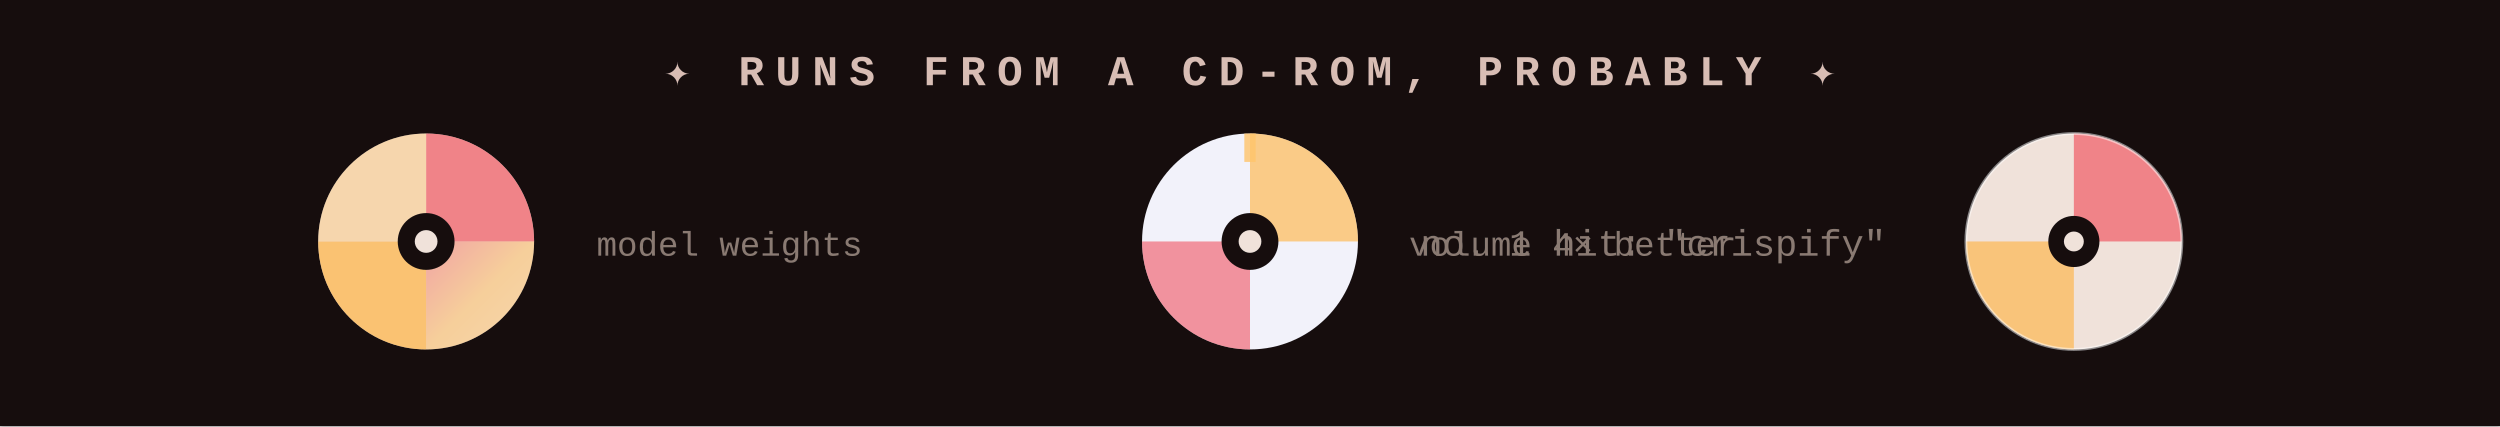
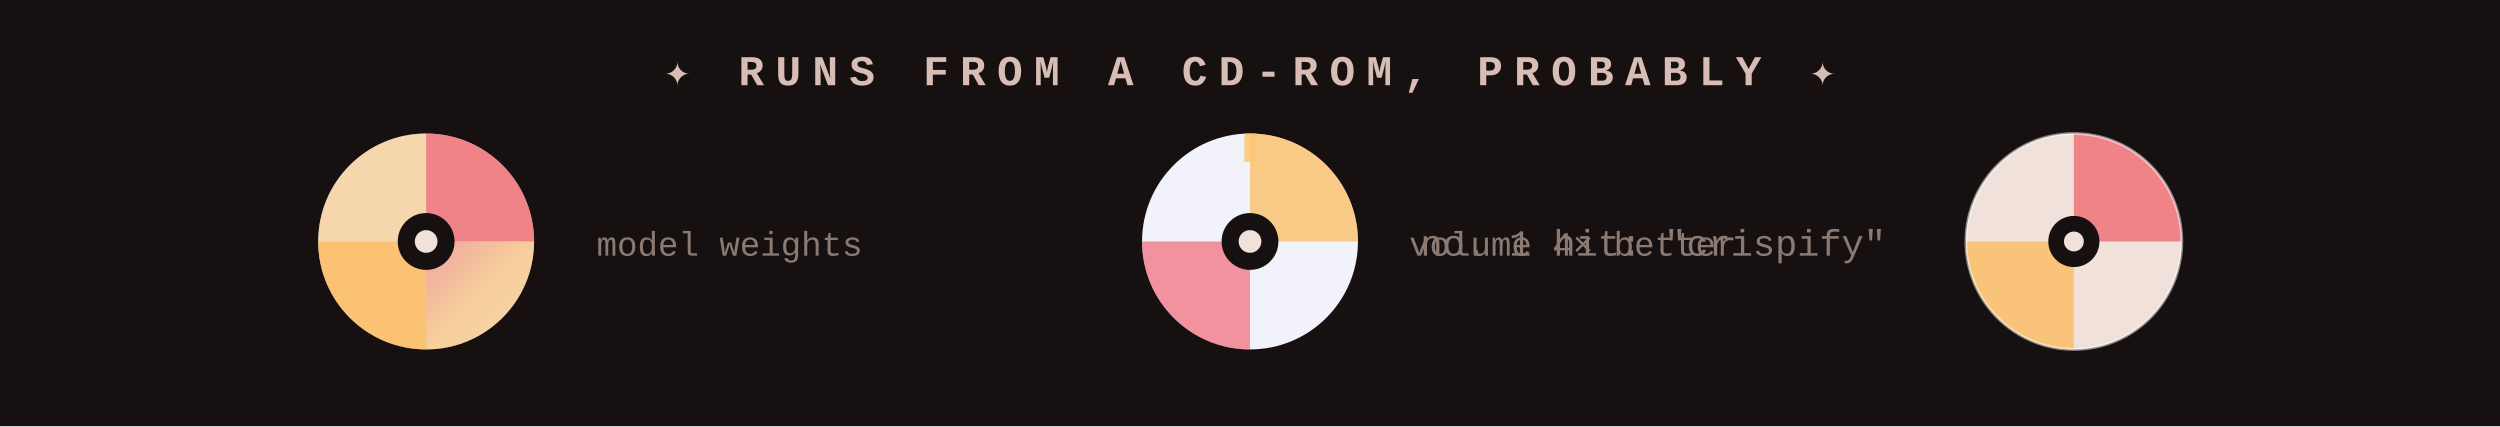
<svg xmlns="http://www.w3.org/2000/svg" width="880" height="150" viewBox="0 0 880 150" role="img" aria-label="spinning CD-ROM with holo reflections">
  <defs>
    <linearGradient id="cdsheen" x1="0" y1="0" x2="1" y2="1">
      <stop offset="0" stop-color="#f04452" stop-opacity=".8" />
      <stop offset=".5" stop-color="#ffb03a" stop-opacity=".8" />
      <stop offset="1" stop-color="#ffc46a" stop-opacity=".8" />
    </linearGradient>
    <radialGradient id="cdrings" cx=".5" cy=".5" r=".5">
      <stop offset="0" stop-color="#171011" />
      <stop offset=".35" stop-color="#f0e2da" />
      <stop offset="1" stop-color="#c9c9dd" />
    </radialGradient>
-     <filter id="artGlow" x="-25%" y="-25%" width="150%" height="150%">
-       <feGaussianBlur stdDeviation=".85" result="b" />
-       <feColorMatrix in="b" type="matrix" values="1 0 0 0 0  0 1 0 0 0  0 0 1 0 0  0 0 0 0.4 0" result="g" />
-       <feMerge>
-         <feMergeNode in="g" />
-         <feMergeNode in="SourceGraphic" />
-       </feMerge>
-     </filter>
  </defs>
-   <g filter="url(#artGlow)">
-     <rect width="880" height="150" fill="#171011" />
-     <text x="440" y="30" text-anchor="middle" font-family="'Courier New',monospace" font-weight="bold" font-size="15" letter-spacing="4" fill="#d8bdb4">✦ RUNS FROM A CD-ROM, PROBABLY ✦</text>
-     <g transform="translate(150,85)">
-       <g>
-         <animateTransform attributeName="transform" type="rotate" from="0" to="360" dur="2.8s" repeatCount="indefinite" />
-         <circle r="38" fill="#f0e2da" />
-         <path d="M0 -38 A38 38 0 0 1 38 0 L0 0 Z" fill="#f04452" opacity=".6" />
-         <path d="M0 38 A38 38 0 0 1 -38 0 L0 0 Z" fill="#ffb03a" opacity=".65" />
-         <path d="M0 -38 A38 38 0 0 0 -38 0 L0 0 Z" fill="#ffc46a" opacity=".4" />
-         <path d="M0 38 A38 38 0 0 0 38 0 L0 0 Z" fill="url(#cdsheen)" opacity=".5" />
-         <circle r="10" fill="#171011" />
-         <circle r="4" fill="#f0e2da" />
-       </g>
+   <rect width="880" height="150" fill="#171011" />
+   <text x="440" y="30" text-anchor="middle" font-family="'Courier New',monospace" font-weight="bold" font-size="15" letter-spacing="4" fill="#d8bdb4">✦ RUNS FROM A CD-ROM, PROBABLY ✦</text>
+   <g transform="translate(150,85)">
+     <g>
+       <animateTransform attributeName="transform" type="rotate" from="0" to="360" dur="2.8s" repeatCount="indefinite" />
+       <circle r="38" fill="#f0e2da" />
+       <path d="M0 -38 A38 38 0 0 1 38 0 L0 0 Z" fill="#f04452" opacity=".6" />
+       <path d="M0 38 A38 38 0 0 1 -38 0 L0 0 Z" fill="#ffb03a" opacity=".65" />
+       <path d="M0 -38 A38 38 0 0 0 -38 0 L0 0 Z" fill="#ffc46a" opacity=".4" />
+       <path d="M0 38 A38 38 0 0 0 38 0 L0 0 Z" fill="url(#cdsheen)" opacity=".5" />
+       <circle r="10" fill="#171011" />
+       <circle r="4" fill="#f0e2da" />
    </g>
-     <text x="210" y="90" font-family="'Courier New',monospace" font-size="12" fill="#8a7a72">model weights</text>
-     <g transform="translate(440,85)">
-       <g>
-         <animateTransform attributeName="transform" type="rotate" from="360" to="0" dur="7s" repeatCount="indefinite" />
-         <circle r="38" fill="#f2f2fa" />
-         <path d="M0 -38 A38 38 0 0 1 38 0 L0 0 Z" fill="#ffb03a" opacity=".6" />
-         <path d="M0 38 A38 38 0 0 1 -38 0 L0 0 Z" fill="#f04452" opacity=".55" />
-         <circle r="10" fill="#171011" />
-         <circle r="4" fill="#f0e2da" />
-         <rect x="-2" y="-38" width="4" height="10" fill="#ffc46a" opacity=".8" />
-       </g>
+   </g>
+   <text x="210" y="90" font-family="'Courier New',monospace" font-size="12" fill="#8a7a72">model weights</text>
+   <g transform="translate(440,85)">
+     <g>
+       <animateTransform attributeName="transform" type="rotate" from="360" to="0" dur="7s" repeatCount="indefinite" />
+       <circle r="38" fill="#f2f2fa" />
+       <path d="M0 -38 A38 38 0 0 1 38 0 L0 0 Z" fill="#ffb03a" opacity=".6" />
+       <path d="M0 38 A38 38 0 0 1 -38 0 L0 0 Z" fill="#f04452" opacity=".55" />
+       <circle r="10" fill="#171011" />
+       <circle r="4" fill="#f0e2da" />
+       <rect x="-2" y="-38" width="4" height="10" fill="#ffc46a" opacity=".8" />
    </g>
-     <text x="500" y="90" font-family="'Courier New',monospace" font-size="13" fill="#8a7a72">no. 1 hit: "crispify"</text>
-     <g transform="translate(730,85)">
-       <g>
-         <animateTransform attributeName="transform" type="rotate" from="0" to="360" dur="4.5s" repeatCount="indefinite" />
-         <circle r="38" fill="#f0e2da" />
-         <path d="M0 -38 A38 38 0 0 1 38 0 L0 0 Z" fill="#f04452" opacity=".6" />
-         <path d="M0 38 A38 38 0 0 1 -38 0 L0 0 Z" fill="#ffb03a" opacity=".6" />
-         <circle r="9" fill="#171011" />
-         <circle r="3.5" fill="#f0e2da" />
-       </g>
-       <circle r="38" fill="none" stroke="#ffffff" stroke-opacity=".5" stroke-width="1">
-         <animate attributeName="r" values="38;34;38" dur="2s" repeatCount="indefinite" />
-       </circle>
+   </g>
+   <text x="500" y="90" font-family="'Courier New',monospace" font-size="13" fill="#8a7a72">no. 1 hit: "crispify"</text>
+   <g transform="translate(730,85)">
+     <g>
+       <animateTransform attributeName="transform" type="rotate" from="0" to="360" dur="4.5s" repeatCount="indefinite" />
+       <circle r="38" fill="#f0e2da" />
+       <path d="M0 -38 A38 38 0 0 1 38 0 L0 0 Z" fill="#f04452" opacity=".6" />
+       <path d="M0 38 A38 38 0 0 1 -38 0 L0 0 Z" fill="#ffb03a" opacity=".6" />
+       <circle r="9" fill="#171011" />
+       <circle r="3.5" fill="#f0e2da" />
    </g>
-     <text x="496" y="90" font-family="'Courier New',monospace" font-size="12" fill="#8a7a72">volume 4× better</text>
+     <circle r="38" fill="none" stroke="#ffffff" stroke-opacity=".5" stroke-width="1">
+       <animate attributeName="r" values="38;34;38" dur="2s" repeatCount="indefinite" />
+     </circle>
  </g>
+   <text x="496" y="90" font-family="'Courier New',monospace" font-size="12" fill="#8a7a72">volume 4× better</text>
</svg>
